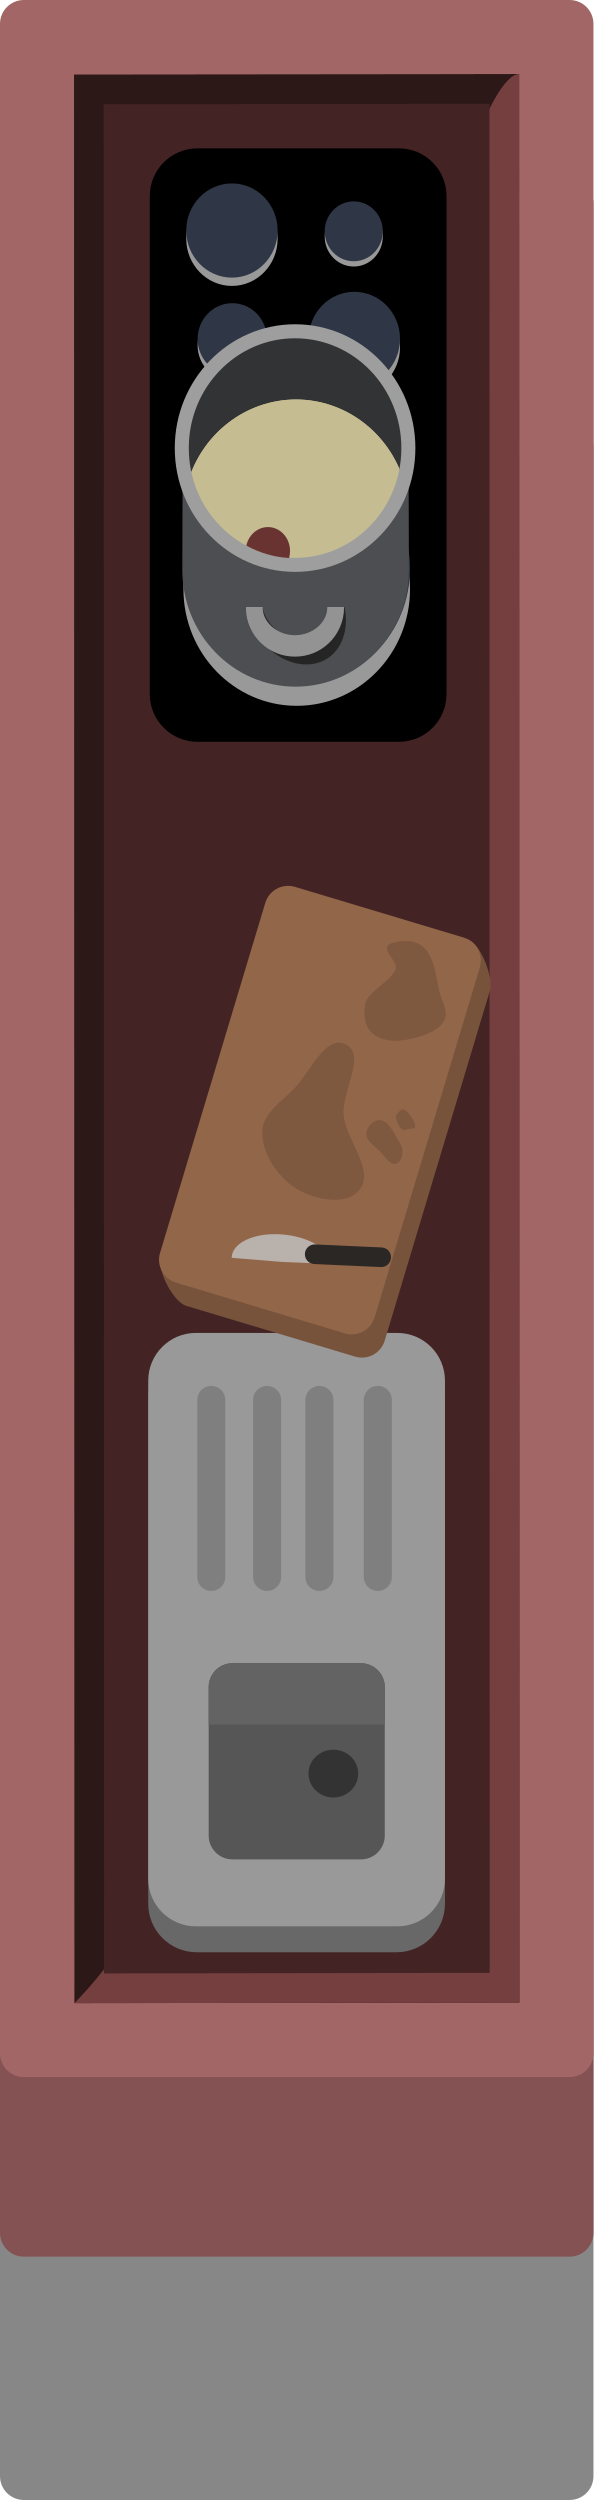
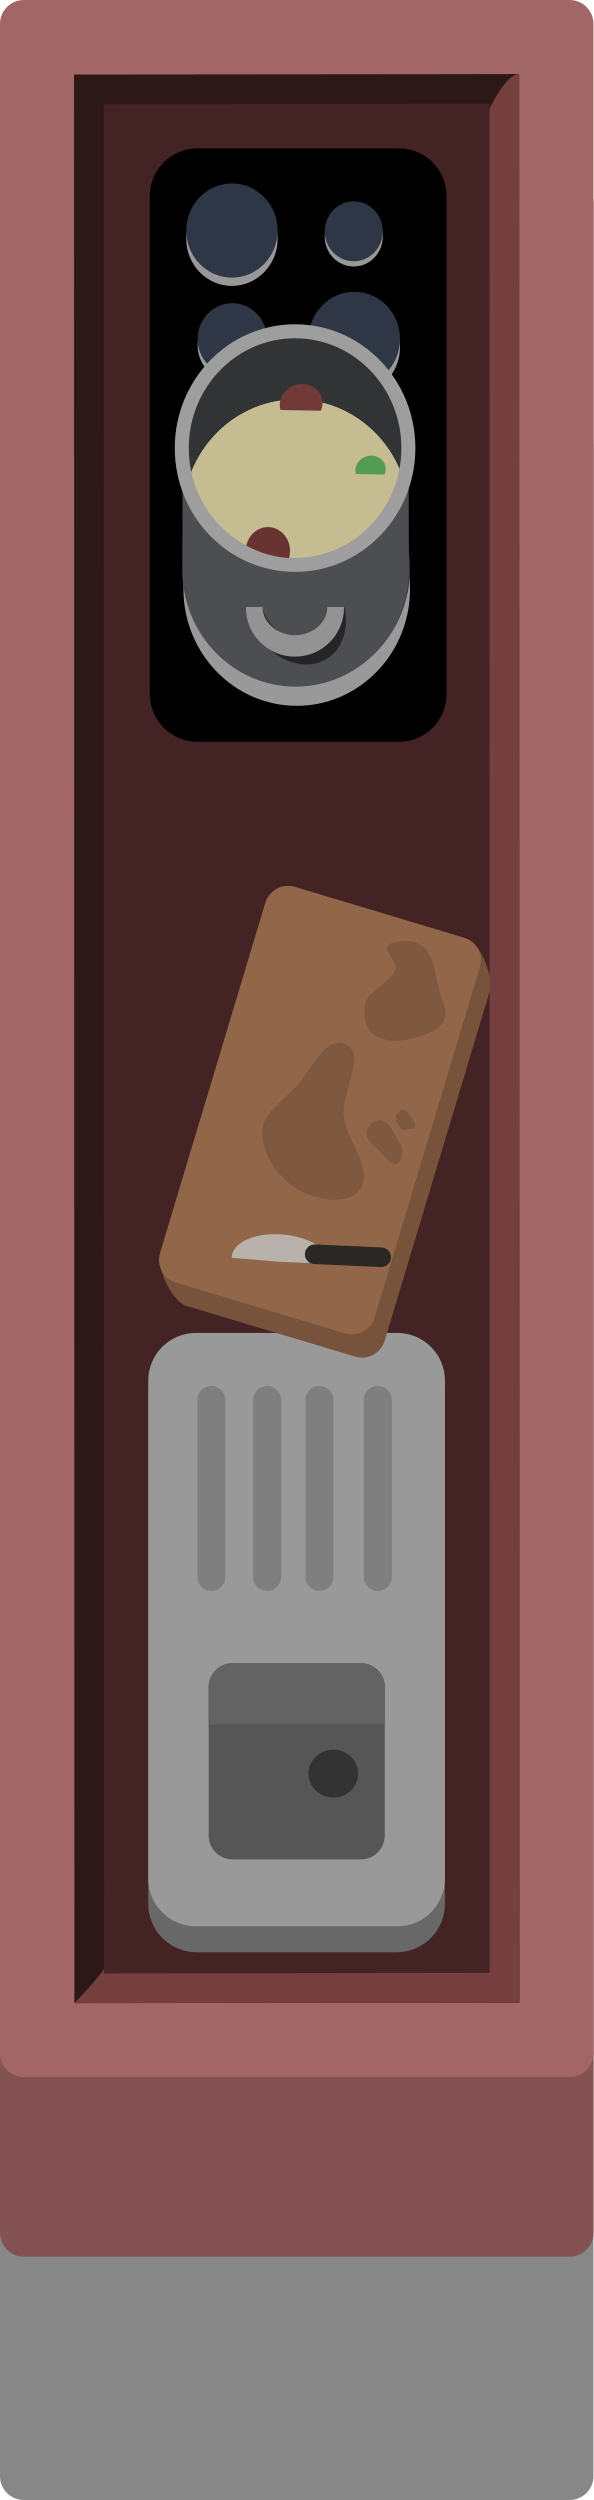
<svg xmlns="http://www.w3.org/2000/svg" width="42.333mm" height="178.335mm" viewBox="0 0 42.333 178.335" version="1.1" id="svg1" xml:space="preserve">
  <defs id="defs1" />
  <g id="layer1" transform="translate(-101.6,-43.12708)">
    <rect style="fill:#000000;fill-opacity:0.47;stroke:#717171;stroke-width:6e-08;stroke-linecap:round;stroke-linejoin:round;stroke-dasharray:none;stroke-opacity:0.999" id="rect13-1-3" width="42.333" height="148.167" x="101.6" y="73.295" ry="1.701" />
    <rect style="fill:#845252;fill-opacity:1;stroke:#717171;stroke-width:6e-08;stroke-linecap:round;stroke-linejoin:round;stroke-dasharray:none;stroke-opacity:0.999" id="rect13-1" width="42.333" height="148.167" x="101.6" y="55.938" ry="1.701" />
    <rect style="fill:#a36666;fill-opacity:1;stroke:#717171;stroke-width:6e-08;stroke-linecap:round;stroke-linejoin:round;stroke-dasharray:none;stroke-opacity:0.999" id="rect13" width="42.333" height="148.167" x="101.6" y="43.127" ry="1.701" />
    <path id="rect13-3" style="fill:#2d1818;fill-opacity:1;stroke:#717171;stroke-width:6e-08;stroke-linecap:round;stroke-linejoin:round;stroke-opacity:0.999" d="m 132.222,48.419 c -8.447,0.009 -16.895,0.018 -25.342,0.027 0.009,45.857 0.018,91.715 0.027,137.572 10.581,-0.014 21.161,-0.029 31.742,-0.043 -0.006,-45.856 -0.012,-91.712 -0.018,-137.568 -2.137,0.004 -4.273,0.008 -6.41,0.012 z" />
    <path id="rect13-3-8" style="fill:#763f3f;fill-opacity:1;stroke:#717171;stroke-width:6e-08;stroke-linecap:round;stroke-linejoin:round;stroke-opacity:0.999" d="m 106.908,186.021 c 10.581,-0.016 21.161,-0.029 31.742,-0.043 -0.006,-45.856 -0.012,-91.712 -0.018,-137.568 -2.137,0.004 -5.443,11.445 -5.443,11.445 0,0 -2.369,101.917 -26.282,126.166 z" />
    <path id="rect13-3-6" style="fill:#432323;fill-opacity:1;stroke:#717171;stroke-width:6e-08;stroke-linecap:round;stroke-linejoin:round;stroke-opacity:0.999" d="m 132.226,50.537 c -7.743,0.009 -15.486,0.018 -23.229,0.027 0.009,44.446 0.018,88.892 0.027,133.338 9.169,-0.014 18.339,-0.029 27.508,-0.043 -0.006,-44.443 -0.012,-88.887 -0.018,-133.33 -1.43,0.003 -2.859,0.005 -4.289,0.008 z" />
    <rect style="fill:#686868;fill-opacity:1;stroke:#717171;stroke-width:0;stroke-linecap:round;stroke-linejoin:round;stroke-dasharray:none;stroke-opacity:0.999" id="rect11-4" width="21.167" height="43.037" x="112.174" y="139.353" ry="3.459" />
    <rect style="fill:#999999;fill-opacity:1;stroke:#717171;stroke-width:0;stroke-linecap:round;stroke-linejoin:round;stroke-dasharray:none;stroke-opacity:0.999" id="rect11" width="21.167" height="42.333" x="112.174" y="138.209" ry="3.403" />
    <rect style="fill:#7478cb;fill-opacity:0;stroke:#7e7e7e;stroke-width:0;stroke-linecap:round;stroke-linejoin:round;stroke-dasharray:none;stroke-opacity:0.999" id="rect10" width="21.167" height="42.333" x="112.174" y="138.209" ry="1.701" />
    <rect style="fill:#000000;fill-opacity:1;stroke:#717171;stroke-width:0;stroke-linecap:round;stroke-linejoin:round;stroke-dasharray:none;stroke-opacity:0.999" id="rect11-3" width="21.167" height="42.333" x="112.285" y="53.71" ry="3.403" />
    <path style="fill:#6d6d6d;fill-opacity:1;stroke:#7f7f7f;stroke-width:2;stroke-linecap:round;stroke-linejoin:round;stroke-dasharray:none;stroke-opacity:0.999" d="m 116.672,142.99 v 12.625" id="path11" />
    <path style="fill:#6d6d6d;fill-opacity:1;stroke:#7f7f7f;stroke-width:2;stroke-linecap:round;stroke-linejoin:round;stroke-dasharray:none;stroke-opacity:0.999" d="m 120.652,142.99 v 12.625" id="path11-1" />
    <path style="fill:#6d6d6d;fill-opacity:1;stroke:#7f7f7f;stroke-width:2;stroke-linecap:round;stroke-linejoin:round;stroke-dasharray:none;stroke-opacity:0.999" d="m 124.384,142.99 v 12.625" id="path11-2" />
    <path style="fill:#6d6d6d;fill-opacity:1;stroke:#7f7f7f;stroke-width:2;stroke-linecap:round;stroke-linejoin:round;stroke-dasharray:none;stroke-opacity:0.999" d="m 128.55,142.99 v 12.625" id="path11-8" />
    <rect style="fill:#565656;fill-opacity:1;stroke:#7f7f7f;stroke-width:0;stroke-linecap:round;stroke-linejoin:round;stroke-dasharray:none;stroke-opacity:0.999" id="rect12" width="12.562" height="13.993" x="116.485" y="161.772" ry="1.701" />
    <ellipse style="fill:#333333;fill-opacity:1;stroke:#7f7f7f;stroke-width:0;stroke-linecap:round;stroke-linejoin:round;stroke-dasharray:none;stroke-opacity:0.999" id="path12" cx="125.38" cy="169.645" rx="1.774" ry="1.706" />
    <ellipse style="fill:#999999;fill-opacity:1;stroke:#9e9e9e;stroke-width:0;stroke-linecap:round;stroke-linejoin:round;stroke-dasharray:none;stroke-opacity:0.999" id="path13-2-8" cx="122.767" cy="85.144" rx="8.082" ry="8.332" />
    <ellipse style="fill:#2f3645;fill-opacity:1;stroke:#9e9e9e;stroke-width:0;stroke-linecap:round;stroke-linejoin:round;stroke-dasharray:none;stroke-opacity:0.999" id="path13-2" cx="122.767" cy="83.678" rx="8.082" ry="8.332" />
    <ellipse style="fill:#999999;fill-opacity:1;stroke:#9e9e9e;stroke-width:0;stroke-linecap:round;stroke-linejoin:round;stroke-dasharray:none;stroke-opacity:0.999" id="path13-2-8-7" cx="118.145" cy="60.163" rx="3.259" ry="3.36" />
    <ellipse style="fill:#2f3645;fill-opacity:1;stroke:#9e9e9e;stroke-width:0;stroke-linecap:round;stroke-linejoin:round;stroke-dasharray:none;stroke-opacity:0.999" id="path13-2-9" cx="118.145" cy="59.572" rx="3.259" ry="3.36" />
    <ellipse style="fill:#999999;fill-opacity:1;stroke:#9e9e9e;stroke-width:0;stroke-linecap:round;stroke-linejoin:round;stroke-dasharray:none;stroke-opacity:0.999" id="path13-2-8-7-1" cx="126.834" cy="60.003" rx="2.072" ry="2.136" />
    <ellipse style="fill:#2f3645;fill-opacity:1;stroke:#9e9e9e;stroke-width:0;stroke-linecap:round;stroke-linejoin:round;stroke-dasharray:none;stroke-opacity:0.999" id="path13-2-9-2" cx="126.834" cy="59.627" rx="2.072" ry="2.136" />
    <ellipse style="fill:#999999;fill-opacity:1;stroke:#9e9e9e;stroke-width:0;stroke-linecap:round;stroke-linejoin:round;stroke-dasharray:none;stroke-opacity:0.999" id="path13-2-8-7-1-1" cx="126.877" cy="67.894" rx="3.259" ry="3.36" />
    <ellipse style="fill:#2f3645;fill-opacity:1;stroke:#9e9e9e;stroke-width:0;stroke-linecap:round;stroke-linejoin:round;stroke-dasharray:none;stroke-opacity:0.999" id="path13-2-9-2-1" cx="126.877" cy="67.303" rx="3.259" ry="3.36" />
    <ellipse style="fill:#999999;fill-opacity:1;stroke:#9e9e9e;stroke-width:0;stroke-linecap:round;stroke-linejoin:round;stroke-dasharray:none;stroke-opacity:0.999" id="path13-2-8-7-1-1-4" cx="118.171" cy="67.757" rx="2.475" ry="2.552" />
    <ellipse style="fill:#2f3645;fill-opacity:1;stroke:#9e9e9e;stroke-width:0;stroke-linecap:round;stroke-linejoin:round;stroke-dasharray:none;stroke-opacity:0.999" id="path13-2-9-2-1-2" cx="118.171" cy="67.307" rx="2.475" ry="2.552" />
    <path id="rect14-2" style="fill:#77533c;stroke:#4f3829;stroke-width:0;stroke-linecap:round;stroke-linejoin:round" d="m 123.365,108.046 11.568,2.107 c 0.927,0.169 1.889,2.731 1.617,3.634 l -7.507,24.972 c -0.271,0.903 -1.216,1.411 -2.119,1.139 l -12.047,-3.622 c -0.903,-0.271 -2.092,-2.529 -1.786,-3.42 l 8.153,-23.67 c 0.307,-0.891 1.192,-1.308 2.119,-1.139 z" />
    <rect style="fill:#926649;fill-opacity:1;stroke:#624532;stroke-width:0;stroke-linecap:round;stroke-linejoin:round;stroke-dasharray:none;stroke-opacity:1" id="rect14" width="15.982" height="29.478" x="146.379" y="66.577" ry="1.701" transform="rotate(16.73233)" />
    <path style="fill:#b9b1ac;fill-opacity:1;stroke:#2b2725;stroke-width:0;stroke-linecap:round;stroke-linejoin:round;stroke-dasharray:none;stroke-opacity:1" id="path15" d="m 110.539,-129.514 a 3.587,1.989 0 0 1 -3.456,1.988 3.587,1.989 0 0 1 -3.709,-1.842 l 3.578,-0.146 z" transform="matrix(0.9991193,0.0419591,-0.1147228,-0.9933975,0,0)" />
    <path style="fill:#926649;fill-opacity:1;stroke:#2b2725;stroke-width:1.4;stroke-linecap:round;stroke-linejoin:round;stroke-dasharray:none;stroke-opacity:1" d="m 128.791,132.812 -4.742,-0.215" id="path14" />
    <path style="fill:#7f5840;fill-opacity:1;stroke:#2b2725;stroke-width:0;stroke-linecap:round;stroke-linejoin:round;stroke-dasharray:none;stroke-opacity:1" d="m 122.645,120.722 c 1.089,-1.155 2.174,-3.788 3.607,-3.107 1.519,0.722 -0.288,3.369 -0.139,5.045 0.162,1.82 2.267,3.948 1.115,5.366 -0.902,1.11 -3.042,0.703 -4.291,0.006 -1.456,-0.812 -2.706,-2.593 -2.623,-4.258 0.064,-1.278 1.452,-2.121 2.33,-3.052 z" id="path16" />
    <path style="fill:#7f5840;fill-opacity:1;stroke:#2b2725;stroke-width:0;stroke-linecap:round;stroke-linejoin:round;stroke-dasharray:none;stroke-opacity:1" d="m 129.806,112.311 c 0.291,-0.68 -1.425,-1.635 -0.1,-1.948 3.064,-0.724 2.836,2.35 3.322,3.776 0.248,0.729 0.787,1.614 -0.24,2.35 -0.752,0.539 -2.413,1.001 -3.418,0.855 -1.766,-0.256 -1.896,-1.607 -1.714,-2.623 0.143,-0.8 1.802,-1.596 2.15,-2.41 z" id="path16-5" />
    <path style="fill:#7f5840;fill-opacity:1;stroke:#2b2725;stroke-width:0;stroke-linecap:round;stroke-linejoin:round;stroke-dasharray:none;stroke-opacity:1" d="m 128.67,123.032 c 0.647,0.013 0.988,0.866 1.327,1.417 0.161,0.261 0.343,0.558 0.318,0.864 -0.025,0.318 -0.156,0.771 -0.469,0.834 -0.469,0.094 -0.798,-0.541 -1.133,-0.882 -0.383,-0.389 -1.025,-0.764 -0.984,-1.308 0.033,-0.438 0.501,-0.934 0.94,-0.925 z" id="path16-5-6" />
    <path style="fill:#7f5840;fill-opacity:1;stroke:#2b2725;stroke-width:0;stroke-linecap:round;stroke-linejoin:round;stroke-dasharray:none;stroke-opacity:1" d="m 130.61,122.402 c -0.367,-0.312 -0.496,0.005 -0.648,0.15 -0.072,0.069 -0.153,0.148 -0.116,0.334 0.039,0.193 0.147,0.516 0.33,0.706 0.274,0.286 0.413,0.086 0.578,0.058 0.188,-0.032 0.525,0.072 0.461,-0.258 -0.052,-0.266 -0.356,-0.779 -0.605,-0.991 z" id="path16-5-6-8" />
    <path d="m 129.048,166.144 v -2.671 c 0,-0.942 -0.759,-1.701 -1.701,-1.701 h -9.16 c -0.942,0 -1.701,0.759 -1.701,1.701 v 2.671 z" style="fill:#636363;stroke:#4f3829;stroke-width:0;stroke-linecap:round;paint-order:fill markers stroke" id="path6" />
    <path id="path13-2-6" style="fill:#4c4e51;fill-opacity:1;stroke:#545454;stroke-width:0;stroke-linecap:round;stroke-linejoin:round;stroke-opacity:0.999" d="m 130.769,83.777 c 0,4.601 -3.618,8.332 -8.082,8.332 -4.463,1e-6 -8.082,-3.73 -8.082,-8.332 0,-0.332 0.019,-9.234 0.055,-9.556 0.471,-4.139 3.885,-7.351 8.026,-7.351 4.155,10e-7 7.577,3.232 8.031,7.39 0.034,0.309 0.051,9.198 0.051,9.517 z" />
    <ellipse style="fill:#323335;fill-opacity:1;stroke:#9e9e9e;stroke-width:0;stroke-linecap:round;stroke-linejoin:round;stroke-dasharray:none;stroke-opacity:0.999" id="path13-2-93" cx="122.897" cy="75.205" rx="8.082" ry="8.332" />
    <path d="m 130.4,77.416 a 8.082,8.332 0 0 0 -7.68,-5.792 8.082,8.332 0 0 0 -7.751,6.005 8.082,8.332 0 0 0 7.68,5.792 8.082,8.332 0 0 0 7.751,-6.005 z" style="fill:#c5bd91;fill-opacity:0.951;stroke:#9e9e9e;stroke-width:0;stroke-linecap:round;stroke-linejoin:round;stroke-dasharray:none;stroke-opacity:0.999" id="path9" />
    <path d="m 122.72,71.624 a 8.082,8.332 0 0 0 -7.751,6.005 8.082,8.332 0 0 0 3.89,4.81 1.726,1.866 0 0 1 1.683,-1.452 1.726,1.866 0 0 1 1.726,1.866 1.726,1.866 0 0 1 -0.077,0.554 8.082,8.332 0 0 0 0.459,0.014 8.082,8.332 0 0 0 7.751,-6.005 8.082,8.332 0 0 0 -7.68,-5.792 z" style="fill:#c5bd91;fill-opacity:0.951;stroke:#9e9e9e;stroke-width:0;stroke-linecap:round;stroke-linejoin:round;stroke-opacity:0.999" id="path22" />
    <ellipse style="fill:#2f3645;fill-opacity:0;stroke:#9e9e9e;stroke-width:1;stroke-linecap:round;stroke-linejoin:round;stroke-dasharray:none;stroke-opacity:0.999" id="path13-2-0" cx="122.649" cy="75.09" rx="8.082" ry="8.332" />
    <path id="path20-8" style="baseline-shift:baseline;display:inline;overflow:visible;vector-effect:none;fill:#252525;fill-opacity:0.999;stroke-width:1;stroke-linecap:round;paint-order:fill markers stroke;enable-background:accumulate;stop-color:#000000" d="m 119.116,86.439 c 0.002,0.011 0.004,0.022 0.006,0.033 0.234,1.198 0.893,2.248 1.679,2.951 0.786,0.702 1.718,1.104 2.648,1.104 0.93,0 1.706,-0.402 2.217,-1.104 0.511,-0.702 0.759,-1.753 0.525,-2.951 -0.002,-0.011 -0.005,-0.022 -0.007,-0.033 h -0.605 -0.605 c 0.002,0.011 0.004,0.022 0.006,0.033 0.108,0.555 0.011,1.087 -0.313,1.533 -0.325,0.446 -0.876,0.756 -1.563,0.756 -0.687,0 -1.36,-0.31 -1.859,-0.756 -0.499,-0.446 -0.804,-0.979 -0.913,-1.533 -0.002,-0.011 -0.004,-0.022 -0.006,-0.033 h -0.605 z" />
    <path id="path20" style="baseline-shift:baseline;display:inline;overflow:visible;vector-effect:none;fill:#939393;fill-opacity:0.999;stroke-width:1;stroke-linecap:round;paint-order:fill markers stroke;enable-background:accumulate;stop-color:#000000" d="m 119.139,86.429 c -8e-5,0.01 0,0.019 0,0.028 0,1.037 0.449,1.946 1.092,2.554 0.643,0.608 1.488,0.956 2.41,0.956 0.922,0 1.768,-0.348 2.41,-0.956 0.643,-0.608 1.092,-1.517 1.092,-2.554 0,-0.01 -4.4e-4,-0.019 -5.1e-4,-0.028 h -0.599 -0.599 c 1.6e-4,0.01 0,0.019 0,0.028 0,0.48 -0.199,0.941 -0.607,1.327 -0.408,0.386 -1.014,0.655 -1.696,0.655 -0.681,0 -1.288,-0.269 -1.696,-0.655 -0.408,-0.386 -0.607,-0.847 -0.607,-1.327 0,-0.01 -1.6e-4,-0.019 0,-0.028 h -0.599 z" />
    <path d="m 122.219,82.935 a 1.577,1.705 0 0 0 0.071,-0.506 1.577,1.705 0 0 0 -1.577,-1.704 1.577,1.705 0 0 0 -1.537,1.326 7.384,7.612 0 0 0 3.043,0.884 z" style="fill:#693332;fill-opacity:1;stroke:#939393;stroke-width:0;stroke-linecap:round;stroke-opacity:0.997;paint-order:fill markers stroke" id="path23" />
+     <path style="fill:#713a39;fill-opacity:1;stroke:#939393;stroke-width:0;stroke-linecap:round;stroke-dasharray:4, 12;stroke-opacity:0.997;paint-order:fill markers stroke" id="path1" d="m -96.366,-103.631 a 1.537,1.408 0 0 1 -1.079,1.344 1.537,1.408 0 0 1 -1.722,-0.542 1.537,1.408 0 0 1 0.051,-1.667 z" transform="rotate(163.6778)" />
+     <path style="fill:#529c54;fill-opacity:1;stroke:#939393;stroke-width:0;stroke-linecap:round;stroke-dasharray:4, 12;stroke-opacity:0.997;paint-order:fill markers stroke" id="path1-8" d="m -100.252,-109.526 a 1.087,0.996 0 0 1 -0.763,0.95 1.087,0.996 0 0 1 -1.218,-0.384 1.087,0.996 0 0 1 0.036,-1.179 z" transform="rotate(163.6778)" />
  </g>
</svg>
